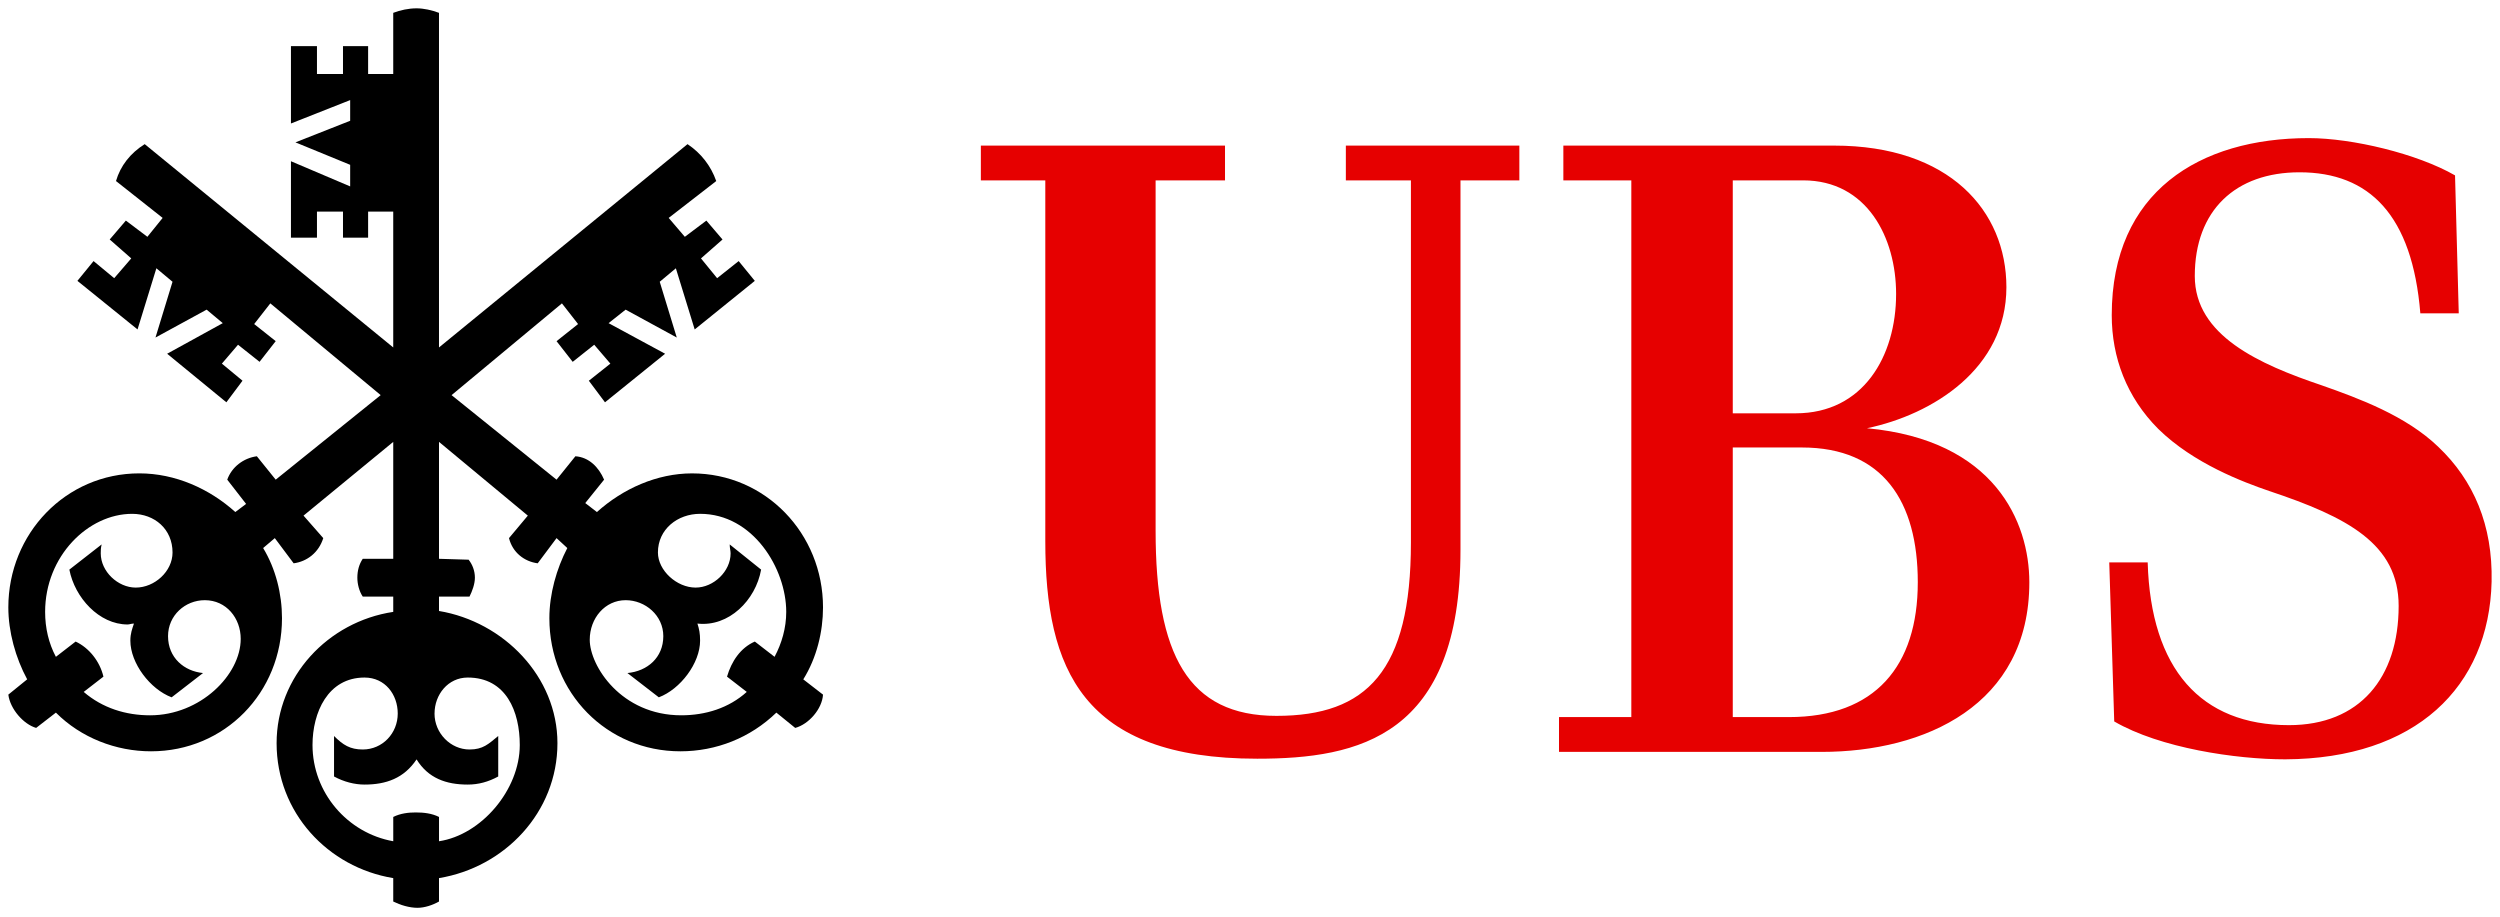
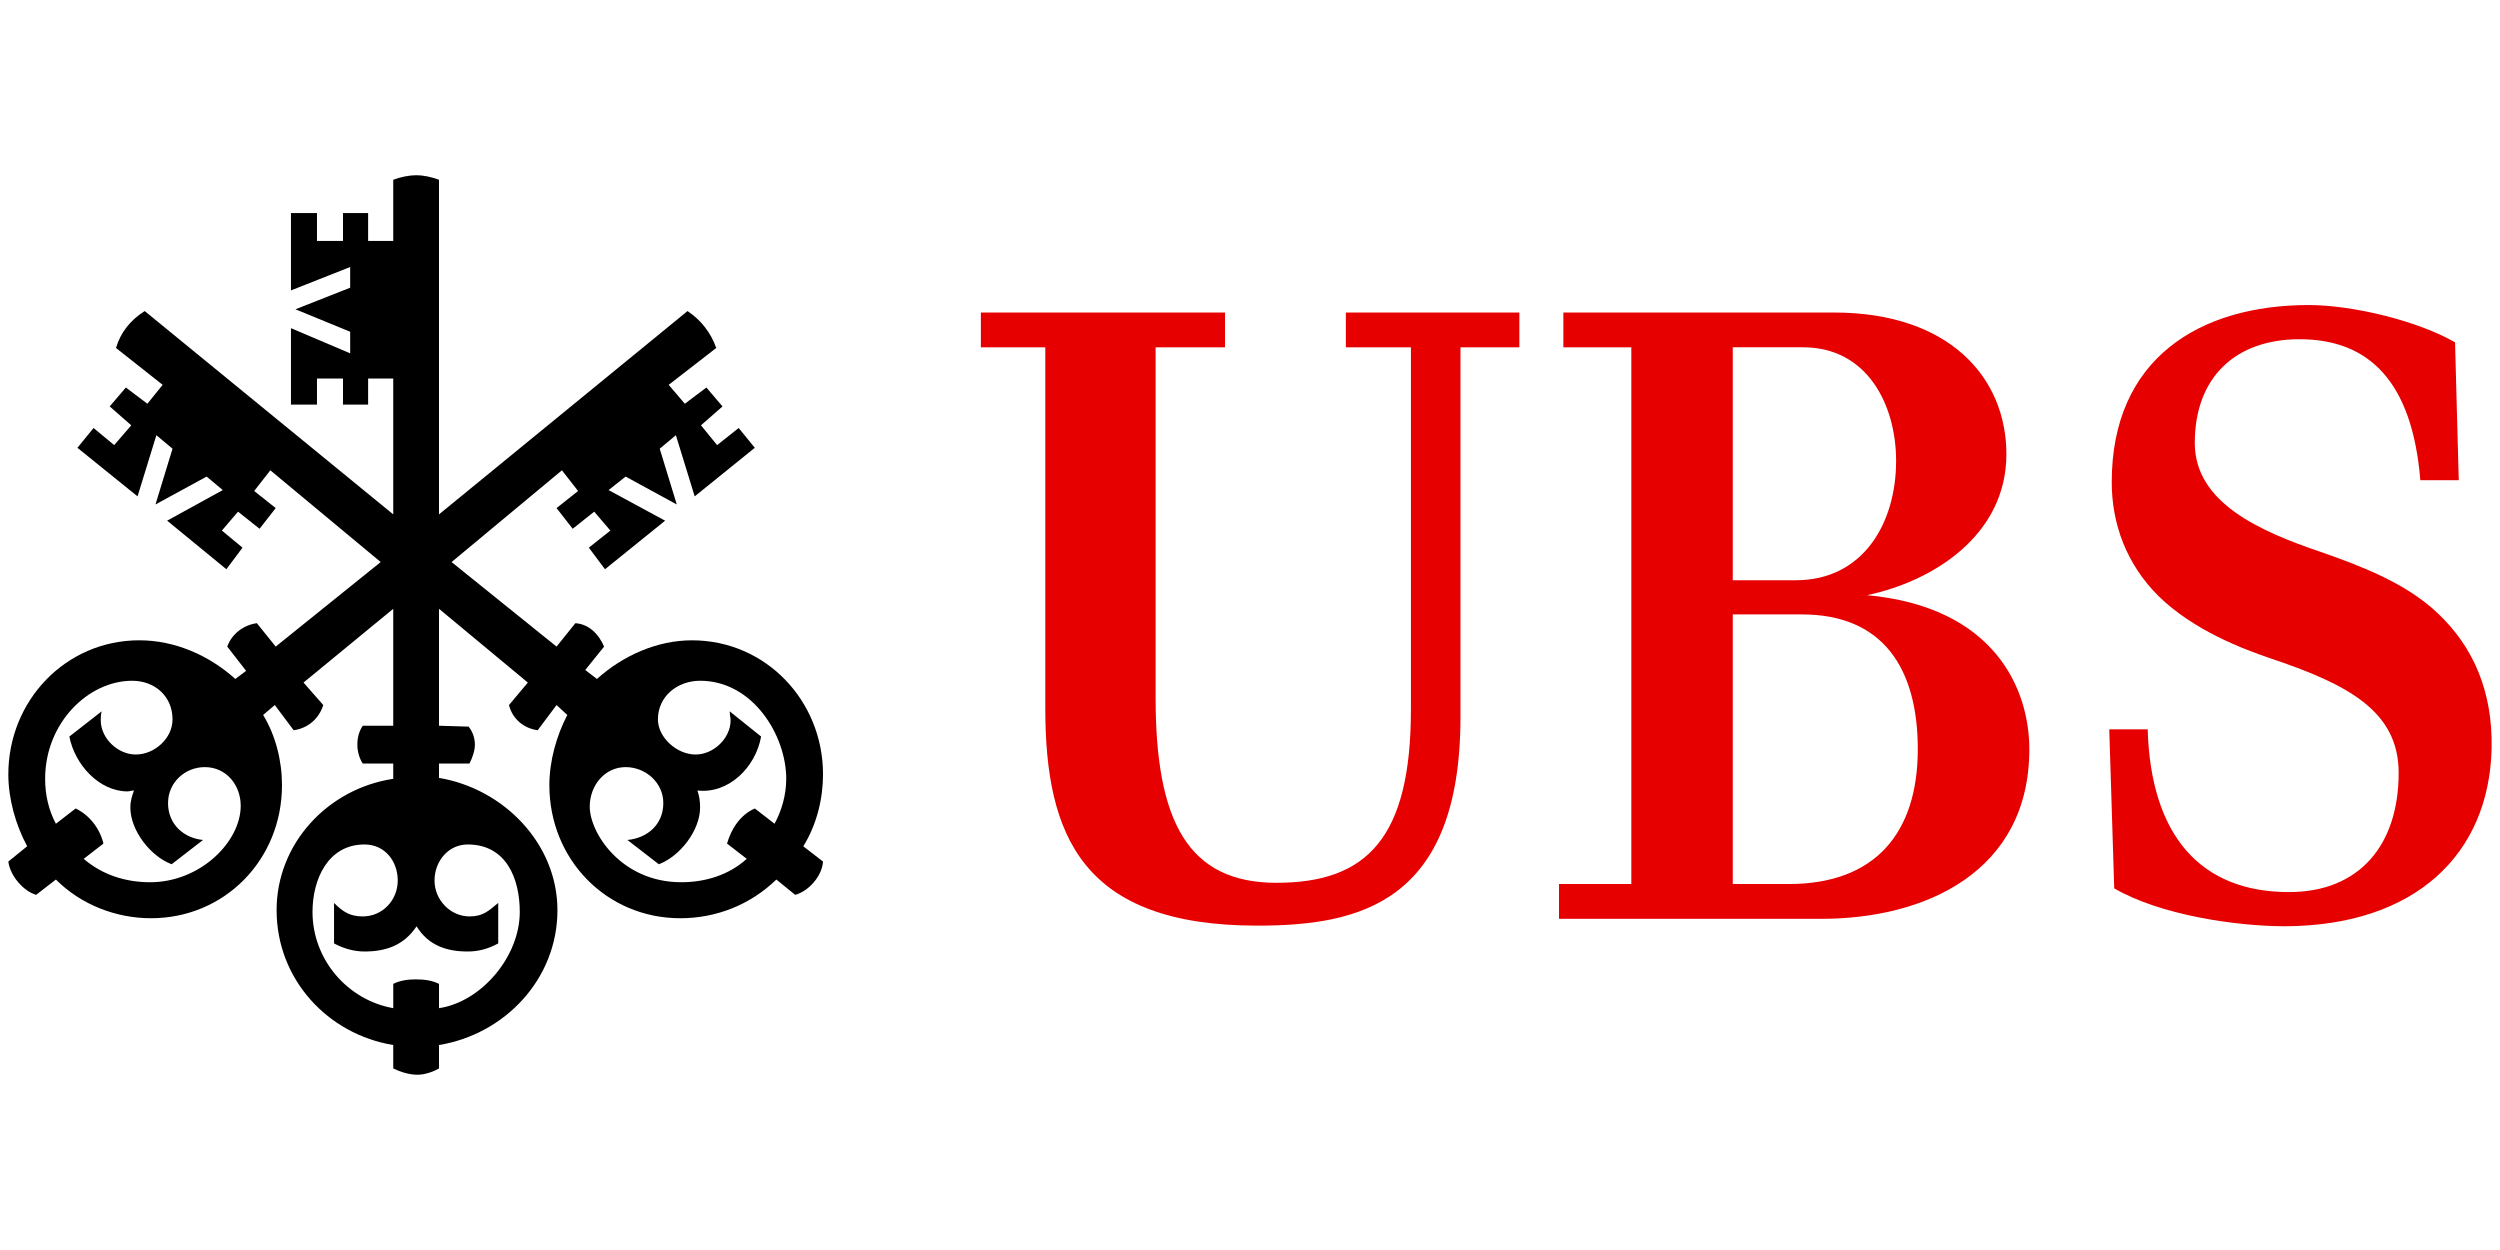
- <svg xmlns="http://www.w3.org/2000/svg" height="109.937" width="300" xml:space="preserve" viewBox="0 0 300 109.937" y="0px" x="0px" id="Logo" version="1.1">
+ <svg xmlns="http://www.w3.org/2000/svg" height="150" width="300" xml:space="preserve" viewBox="0 0 300 150" y="0px" x="0px" id="Logo" version="1.1">
  <defs id="defs39" />
  <style id="style3" type="text/css">
	.st0{fill:#E60000;}
</style>
-   <path style="fill:#e60000" d="m 175.257,65.999 c 0,22.365 -12.196,25.046 -24.39,25.046 -20.969,0 -25.431,-10.735 -25.431,-26.091 l 0,-43.309 -7.733,0 0,-4.173 29.298,0 0,4.173 -8.328,0 0,42.044 c 0,14.835 3.867,22.215 14.5,22.215 10.856,0 16.137,-5.368 16.137,-20.799 l 0,-43.459 -7.808,0 0,-4.173 20.82,0 0,4.173 -7.064,0 0,44.354 z m 20.502,20.052 0,-64.406 -8.157,0 0,-4.173 32.495,0 c 13.831,0 20.671,7.825 20.671,16.995 0,9.764 -8.849,15.279 -16.73,16.921 15.318,1.416 19.482,11.256 19.482,18.489 0,14.758 -12.566,20.35 -24.911,20.35 l -31.529,0 0,-4.176 8.679,0 z m 31.774,-50.764 c 0,-6.783 -3.495,-13.643 -11.154,-13.643 l -8.446,0 0,27.954 7.553,0 c 8.104,0 12.046,-6.859 12.046,-14.311 z m 2.602,34.59 c 0,-9.693 -4.164,-16.179 -13.905,-16.179 l -8.297,0 0,32.353 6.734,0 c 10.337,10e-7 15.467,-6.112 15.467,-16.174 z m 45.806,-49.201 c -7.66,0 -12.567,4.547 -12.567,12.448 0,7.154 7.734,10.585 15.244,13.119 4.46,1.568 10.113,3.652 13.979,7.38 4.238,4.026 6.543,9.393 6.396,16.174 -0.298,12.677 -9.147,21.247 -24.763,21.323 -5.874,0 -15.02,-1.342 -20.523,-4.547 l -0.596,-19.084 4.611,0 c 0.372,12.819 6.395,19.529 16.954,19.529 8.477,0 13.162,-5.665 13.162,-14.311 0,-7.454 -6.172,-10.662 -15.542,-13.79 -3.049,-1.045 -9.072,-3.281 -13.311,-7.454 -3.792,-3.805 -5.576,-8.572 -5.576,-13.643 0,-14.835 10.559,-21.247 23.647,-21.247 5.204,0 13.013,1.865 17.548,4.473 l 0.446,16.55 -4.61,0 C 289.475,25.82 284.344,20.676 275.941,20.676 Z" class="st0" id="UBS" />
-   <path d="m 81.105,32.193 -1.938,1.62 2.046,6.692 -6.138,-3.347 -2.046,1.62 6.784,3.672 -7.214,5.827 -1.938,-2.59 2.584,-2.05 -1.939,-2.268 -2.583,2.052 -1.937,-2.482 2.583,-2.052 -1.938,-2.482 -13.243,11.01 12.598,10.145 2.26,-2.807 c 1.616,0.108 2.8,1.295 3.446,2.807 l -2.261,2.807 1.399,1.079 c 3.122,-2.807 7.215,-4.64 11.413,-4.64 8.828,0 15.719,7.231 15.719,16.081 0,2.915 -0.753,6.046 -2.368,8.636 l 2.368,1.833 c -0.107,1.728 -1.722,3.561 -3.337,3.994 l -2.262,-1.836 c -3.121,3.023 -7.213,4.643 -11.52,4.643 -8.829,0 -15.719,-7.014 -15.719,-15.973 0,-2.915 0.862,-5.938 2.153,-8.42 l -1.291,-1.19 -2.262,3.023 c -1.616,-0.214 -3.015,-1.298 -3.445,-3.023 l 2.261,-2.699 -10.66,-8.85 0,14.031 3.554,0.108 c 0.431,0.541 0.754,1.298 0.754,2.16 0,0.755 -0.323,1.62 -0.647,2.266 l -3.661,0 0,1.728 c 7.753,1.295 14.213,7.879 14.213,15.864 0,8.312 -6.353,14.899 -14.213,16.191 l 0,2.809 c -0.753,0.428 -1.723,0.755 -2.583,0.755 -0.969,0 -2.046,-0.327 -2.908,-0.755 l 0,-2.809 C 39.33,104.081 33.192,97.494 33.192,89.182 c 0,-7.985 6.138,-14.569 13.997,-15.756 l 0,-1.836 -3.66,0 c -0.432,-0.646 -0.647,-1.512 -0.647,-2.266 0,-0.863 0.215,-1.62 0.647,-2.268 l 3.66,0 0,-14.031 -10.766,8.85 2.369,2.699 c -0.539,1.725 -1.938,2.809 -3.553,3.023 l -2.262,-3.023 -1.4,1.19 c 1.508,2.482 2.262,5.505 2.262,8.42 0,8.958 -6.89,15.973 -15.718,15.973 -4.2,0 -8.4,-1.62 -11.413,-4.643 L 4.337,87.349 C 2.83,86.916 1.215,85.083 1,83.355 L 3.261,81.521 C 1.861,78.931 1,75.8 1,72.885 1,64.035 7.89,56.804 16.719,56.804 c 4.306,0 8.398,1.833 11.52,4.64 l 1.293,-0.973 -2.262,-2.912 c 0.539,-1.512 1.938,-2.59 3.553,-2.807 l 2.262,2.807 12.597,-10.145 -13.243,-11.01 -1.938,2.482 2.584,2.052 -1.938,2.482 -2.584,-2.052 -1.938,2.268 2.476,2.05 -1.937,2.59 -7.107,-5.827 6.676,-3.672 -1.938,-1.62 -6.137,3.347 2.045,-6.692 -1.938,-1.62 -2.261,7.341 -7.214,-5.83 1.937,-2.374 2.477,2.052 2.046,-2.374 -2.585,-2.268 1.938,-2.268 2.584,1.946 1.83,-2.268 -5.598,-4.424 c 0.538,-1.838 1.723,-3.347 3.446,-4.429 l 29.823,24.398 0,-16.302 -3.014,0 0,3.131 -3.015,0 0,-3.131 -3.123,0 0,3.131 -3.122,0 0,-9.175 7.106,3.021 0,-2.59 -6.567,-2.696 6.567,-2.59 0,-2.482 -7.106,2.807 0,-9.283 3.122,0 0,3.345 3.123,0 0,-3.345 3.015,0 0,3.345 3.014,0 0,-7.339 C 48.05,1.216 49.02,1 49.988,1 c 0.861,0 1.83,0.216 2.691,0.541 l 0,40.154 29.824,-24.398 c 1.615,1.081 2.799,2.59 3.445,4.429 l -5.706,4.424 1.938,2.268 2.584,-1.946 1.937,2.268 -2.584,2.268 1.938,2.374 2.585,-2.052 1.937,2.374 -7.214,5.83 -2.261,-7.341 z M 20.164,76.338 c 0,2.593 1.939,4.21 4.2,4.426 l -3.768,2.915 c -2.584,-0.973 -4.953,-4.102 -4.953,-6.8 0,-0.863 0.215,-1.403 0.431,-2.05 -0.322,0 -0.539,0.108 -0.754,0.108 -3.445,0 -6.352,-3.239 -6.997,-6.584 l 3.875,-3.023 c -0.108,0.433 -0.108,0.755 -0.108,1.079 0,2.158 2.046,4.102 4.2,4.102 2.261,0 4.414,-1.944 4.414,-4.213 0,-2.802 -2.153,-4.638 -4.845,-4.638 -5.276,0 -10.444,5.073 -10.444,11.765 0,1.942 0.43,3.777 1.292,5.395 L 9.075,76.987 c 1.615,0.755 2.907,2.374 3.337,4.21 l -2.368,1.833 c 2.261,1.944 5.059,2.807 7.967,2.807 6.029,0 10.875,-4.856 10.875,-9.175 0,-2.48 -1.723,-4.64 -4.307,-4.64 -2.369,0 -4.415,1.833 -4.415,4.316 z m 31.978,9.285 c 0,2.372 1.938,4.316 4.199,4.316 1.616,0 2.261,-0.646 3.446,-1.62 l 0,4.859 c -1.185,0.646 -2.369,0.971 -3.661,0.971 -2.583,0 -4.737,-0.757 -6.137,-3.023 -1.507,2.266 -3.661,3.023 -6.245,3.023 -1.184,0 -2.476,-0.324 -3.66,-0.971 l 0,-4.859 c 1.077,1.079 1.937,1.62 3.446,1.62 2.369,0 4.199,-1.944 4.199,-4.316 0,-2.268 -1.507,-4.318 -3.984,-4.318 -4.413,0 -6.244,4.208 -6.244,8.093 0,5.722 4.2,10.578 9.69,11.551 l 0,-2.915 c 0.861,-0.433 1.831,-0.541 2.692,-0.541 0.969,0 1.937,0.108 2.799,0.541 l 0,2.915 c 5.061,-0.757 9.691,-6.154 9.691,-11.551 0,-3.994 -1.616,-8.093 -6.245,-8.093 -2.368,0 -3.983,2.05 -3.983,4.318 z m 26.809,-19.325 c 0,2.163 2.262,4.213 4.522,4.213 2.153,0 4.199,-1.944 4.199,-4.102 0,-0.324 -0.108,-0.646 -0.108,-1.079 l 3.769,3.023 c -0.647,3.669 -3.876,6.906 -7.644,6.476 0.215,0.646 0.322,1.187 0.322,2.05 0,2.699 -2.369,5.827 -4.952,6.8 l -3.769,-2.915 c 2.369,-0.216 4.307,-1.833 4.307,-4.426 0,-2.482 -2.154,-4.316 -4.522,-4.316 -2.476,0 -4.306,2.16 -4.306,4.748 0,3.131 3.767,9.066 10.982,9.066 2.908,0 5.706,-0.863 7.86,-2.807 l -2.369,-1.833 c 0.538,-1.836 1.615,-3.455 3.337,-4.21 l 2.369,1.833 c 0.861,-1.617 1.4,-3.453 1.4,-5.395 0,-5.181 -3.984,-11.765 -10.337,-11.765 -2.691,0 -5.06,1.836 -5.06,4.638 z" id="Key" />
+   <g id="g1" transform="translate(0,20.03149)">
+     <path style="fill:#e60000" d="m 175.257,65.999 c 0,22.365 -12.196,25.046 -24.39,25.046 -20.969,0 -25.431,-10.735 -25.431,-26.091 v -43.309 h -7.733 v -4.173 h 29.298 v 4.173 h -8.328 v 42.044 c 0,14.835 3.867,22.215 14.5,22.215 10.856,0 16.137,-5.368 16.137,-20.799 V 21.645 h -7.808 v -4.173 h 20.82 v 4.173 H 175.257 Z M 195.759,86.051 V 21.645 h -8.157 v -4.173 h 32.495 c 13.831,0 20.671,7.825 20.671,16.995 0,9.764 -8.849,15.279 -16.73,16.921 15.318,1.416 19.482,11.256 19.482,18.489 0,14.758 -12.566,20.35 -24.911,20.35 H 187.08 v -4.176 z m 31.774,-50.764 c 0,-6.783 -3.495,-13.643 -11.154,-13.643 h -8.446 v 27.954 h 7.553 c 8.104,0 12.046,-6.859 12.046,-14.311 z m 2.602,34.59 c 0,-9.693 -4.164,-16.179 -13.905,-16.179 h -8.297 v 32.353 h 6.734 c 10.337,10e-7 15.467,-6.112 15.467,-16.174 z m 45.806,-49.201 c -7.66,0 -12.567,4.547 -12.567,12.448 0,7.154 7.734,10.585 15.244,13.119 4.46,1.568 10.113,3.652 13.979,7.38 4.238,4.026 6.543,9.393 6.396,16.174 -0.298,12.677 -9.147,21.247 -24.763,21.323 -5.874,0 -15.02,-1.342 -20.523,-4.547 l -0.596,-19.084 h 4.611 c 0.372,12.819 6.395,19.529 16.954,19.529 8.477,0 13.162,-5.665 13.162,-14.311 0,-7.454 -6.172,-10.662 -15.542,-13.79 -3.049,-1.045 -9.072,-3.281 -13.311,-7.454 -3.792,-3.805 -5.576,-8.572 -5.576,-13.643 0,-14.835 10.559,-21.247 23.647,-21.247 5.204,0 13.013,1.865 17.548,4.473 l 0.446,16.55 h -4.61 C 289.475,25.82 284.344,20.676 275.941,20.676 Z" class="st0" id="UBS" />
+     <path d="m 81.105,32.193 -1.938,1.62 2.046,6.692 -6.138,-3.347 -2.046,1.62 6.784,3.672 -7.214,5.827 -1.938,-2.59 2.584,-2.05 -1.939,-2.268 -2.583,2.052 -1.937,-2.482 2.583,-2.052 -1.938,-2.482 -13.243,11.01 12.598,10.145 2.26,-2.807 c 1.616,0.108 2.8,1.295 3.446,2.807 l -2.261,2.807 1.399,1.079 c 3.122,-2.807 7.215,-4.64 11.413,-4.64 8.828,0 15.719,7.231 15.719,16.081 0,2.915 -0.753,6.046 -2.368,8.636 l 2.368,1.833 c -0.107,1.728 -1.722,3.561 -3.337,3.994 l -2.262,-1.836 c -3.121,3.023 -7.213,4.643 -11.52,4.643 -8.829,0 -15.719,-7.014 -15.719,-15.973 0,-2.915 0.862,-5.938 2.153,-8.42 l -1.291,-1.19 -2.262,3.023 c -1.616,-0.214 -3.015,-1.298 -3.445,-3.023 L 63.34,61.875 52.68,53.024 V 67.055 l 3.554,0.108 c 0.431,0.541 0.754,1.298 0.754,2.16 0,0.755 -0.323,1.62 -0.647,2.266 h -3.661 v 1.728 c 7.753,1.295 14.213,7.879 14.213,15.864 0,8.312 -6.353,14.899 -14.213,16.191 v 2.809 c -0.753,0.428 -1.723,0.755 -2.583,0.755 -0.969,0 -2.046,-0.327 -2.908,-0.755 v -2.809 C 39.33,104.081 33.192,97.494 33.192,89.182 c 0,-7.985 6.138,-14.569 13.997,-15.756 v -1.836 h -3.66 c -0.432,-0.646 -0.647,-1.512 -0.647,-2.266 0,-0.863 0.215,-1.62 0.647,-2.268 h 3.66 V 53.024 l -10.766,8.85 2.369,2.699 c -0.539,1.725 -1.938,2.809 -3.553,3.023 l -2.262,-3.023 -1.4,1.19 c 1.508,2.482 2.262,5.505 2.262,8.42 0,8.958 -6.89,15.973 -15.718,15.973 -4.2,0 -8.4,-1.62 -11.413,-4.643 L 4.337,87.349 C 2.83,86.916 1.215,85.083 1,83.355 L 3.261,81.521 C 1.861,78.931 1,75.8 1,72.885 1,64.035 7.89,56.804 16.719,56.804 c 4.306,0 8.398,1.833 11.52,4.64 l 1.293,-0.973 -2.262,-2.912 c 0.539,-1.512 1.938,-2.59 3.553,-2.807 l 2.262,2.807 12.597,-10.145 -13.243,-11.01 -1.938,2.482 2.584,2.052 -1.938,2.482 -2.584,-2.052 -1.938,2.268 2.476,2.05 -1.937,2.59 -7.107,-5.827 6.676,-3.672 -1.938,-1.62 -6.137,3.347 2.045,-6.692 -1.938,-1.62 -2.261,7.341 -7.214,-5.83 1.937,-2.374 2.477,2.052 2.046,-2.374 -2.585,-2.268 1.938,-2.268 2.584,1.946 1.83,-2.268 -5.598,-4.424 c 0.538,-1.838 1.723,-3.347 3.446,-4.429 L 47.189,41.694 V 25.393 h -3.014 v 3.131 h -3.015 v -3.131 h -3.123 v 3.131 h -3.122 v -9.175 l 7.106,3.021 V 19.779 L 35.454,17.083 42.02,14.493 V 12.01 L 34.915,14.817 V 5.534 h 3.122 v 3.345 h 3.123 V 5.534 h 3.015 v 3.345 h 3.014 V 1.541 C 48.05,1.216 49.02,1 49.988,1 c 0.861,0 1.83,0.216 2.691,0.541 V 41.694 l 29.824,-24.398 c 1.615,1.081 2.799,2.59 3.445,4.429 l -5.706,4.424 1.938,2.268 2.584,-1.946 1.937,2.268 -2.584,2.268 1.938,2.374 2.585,-2.052 1.937,2.374 -7.214,5.83 z M 20.164,76.338 c 0,2.593 1.939,4.21 4.2,4.426 l -3.768,2.915 c -2.584,-0.973 -4.953,-4.102 -4.953,-6.8 0,-0.863 0.215,-1.403 0.431,-2.05 -0.322,0 -0.539,0.108 -0.754,0.108 -3.445,0 -6.352,-3.239 -6.997,-6.584 l 3.875,-3.023 c -0.108,0.433 -0.108,0.755 -0.108,1.079 0,2.158 2.046,4.102 4.2,4.102 2.261,0 4.414,-1.944 4.414,-4.213 0,-2.802 -2.153,-4.638 -4.845,-4.638 -5.276,0 -10.444,5.073 -10.444,11.765 0,1.942 0.43,3.777 1.292,5.395 L 9.075,76.987 c 1.615,0.755 2.907,2.374 3.337,4.21 l -2.368,1.833 c 2.261,1.944 5.059,2.807 7.967,2.807 6.029,0 10.875,-4.856 10.875,-9.175 0,-2.48 -1.723,-4.64 -4.307,-4.64 -2.369,0 -4.415,1.833 -4.415,4.316 z m 31.978,9.285 c 0,2.372 1.938,4.316 4.199,4.316 1.616,0 2.261,-0.646 3.446,-1.62 v 4.859 c -1.185,0.646 -2.369,0.971 -3.661,0.971 -2.583,0 -4.737,-0.757 -6.137,-3.023 -1.507,2.266 -3.661,3.023 -6.245,3.023 -1.184,0 -2.476,-0.324 -3.66,-0.971 v -4.859 c 1.077,1.079 1.937,1.62 3.446,1.62 2.369,0 4.199,-1.944 4.199,-4.316 0,-2.268 -1.507,-4.318 -3.984,-4.318 -4.413,0 -6.244,4.208 -6.244,8.093 0,5.722 4.2,10.578 9.69,11.551 v -2.915 c 0.861,-0.433 1.831,-0.541 2.692,-0.541 0.969,0 1.937,0.108 2.799,0.541 v 2.915 c 5.061,-0.757 9.691,-6.154 9.691,-11.551 0,-3.994 -1.616,-8.093 -6.245,-8.093 -2.368,0 -3.983,2.05 -3.983,4.318 z m 26.809,-19.325 c 0,2.163 2.262,4.213 4.522,4.213 2.153,0 4.199,-1.944 4.199,-4.102 0,-0.324 -0.108,-0.646 -0.108,-1.079 l 3.769,3.023 c -0.647,3.669 -3.876,6.906 -7.644,6.476 0.215,0.646 0.322,1.187 0.322,2.05 0,2.699 -2.369,5.827 -4.952,6.8 l -3.769,-2.915 c 2.369,-0.216 4.307,-1.833 4.307,-4.426 0,-2.482 -2.154,-4.316 -4.522,-4.316 -2.476,0 -4.306,2.16 -4.306,4.748 0,3.131 3.767,9.066 10.982,9.066 2.908,0 5.706,-0.863 7.86,-2.807 l -2.369,-1.833 c 0.538,-1.836 1.615,-3.455 3.337,-4.21 l 2.369,1.833 c 0.861,-1.617 1.4,-3.453 1.4,-5.395 0,-5.181 -3.984,-11.765 -10.337,-11.765 -2.691,0 -5.06,1.836 -5.06,4.638 z" id="Key" />
+   </g>
  <g transform="translate(1,62.93701)" id="g7" />
  <g transform="translate(1,62.93701)" id="g9" />
  <g transform="translate(1,62.93701)" id="g11" />
  <g transform="translate(1,62.93701)" id="g13" />
  <g transform="translate(1,62.93701)" id="g15" />
  <g transform="translate(1,62.93701)" id="g17" />
  <g transform="translate(1,62.93701)" id="g19" />
  <g transform="translate(1,62.93701)" id="g21" />
  <g transform="translate(1,62.93701)" id="g23" />
  <g transform="translate(1,62.93701)" id="g25" />
  <g transform="translate(1,62.93701)" id="g27" />
  <g transform="translate(1,62.93701)" id="g29" />
  <g transform="translate(1,62.93701)" id="g31" />
  <g transform="translate(1,62.93701)" id="g33" />
  <g transform="translate(1,62.93701)" id="g35" />
</svg>
